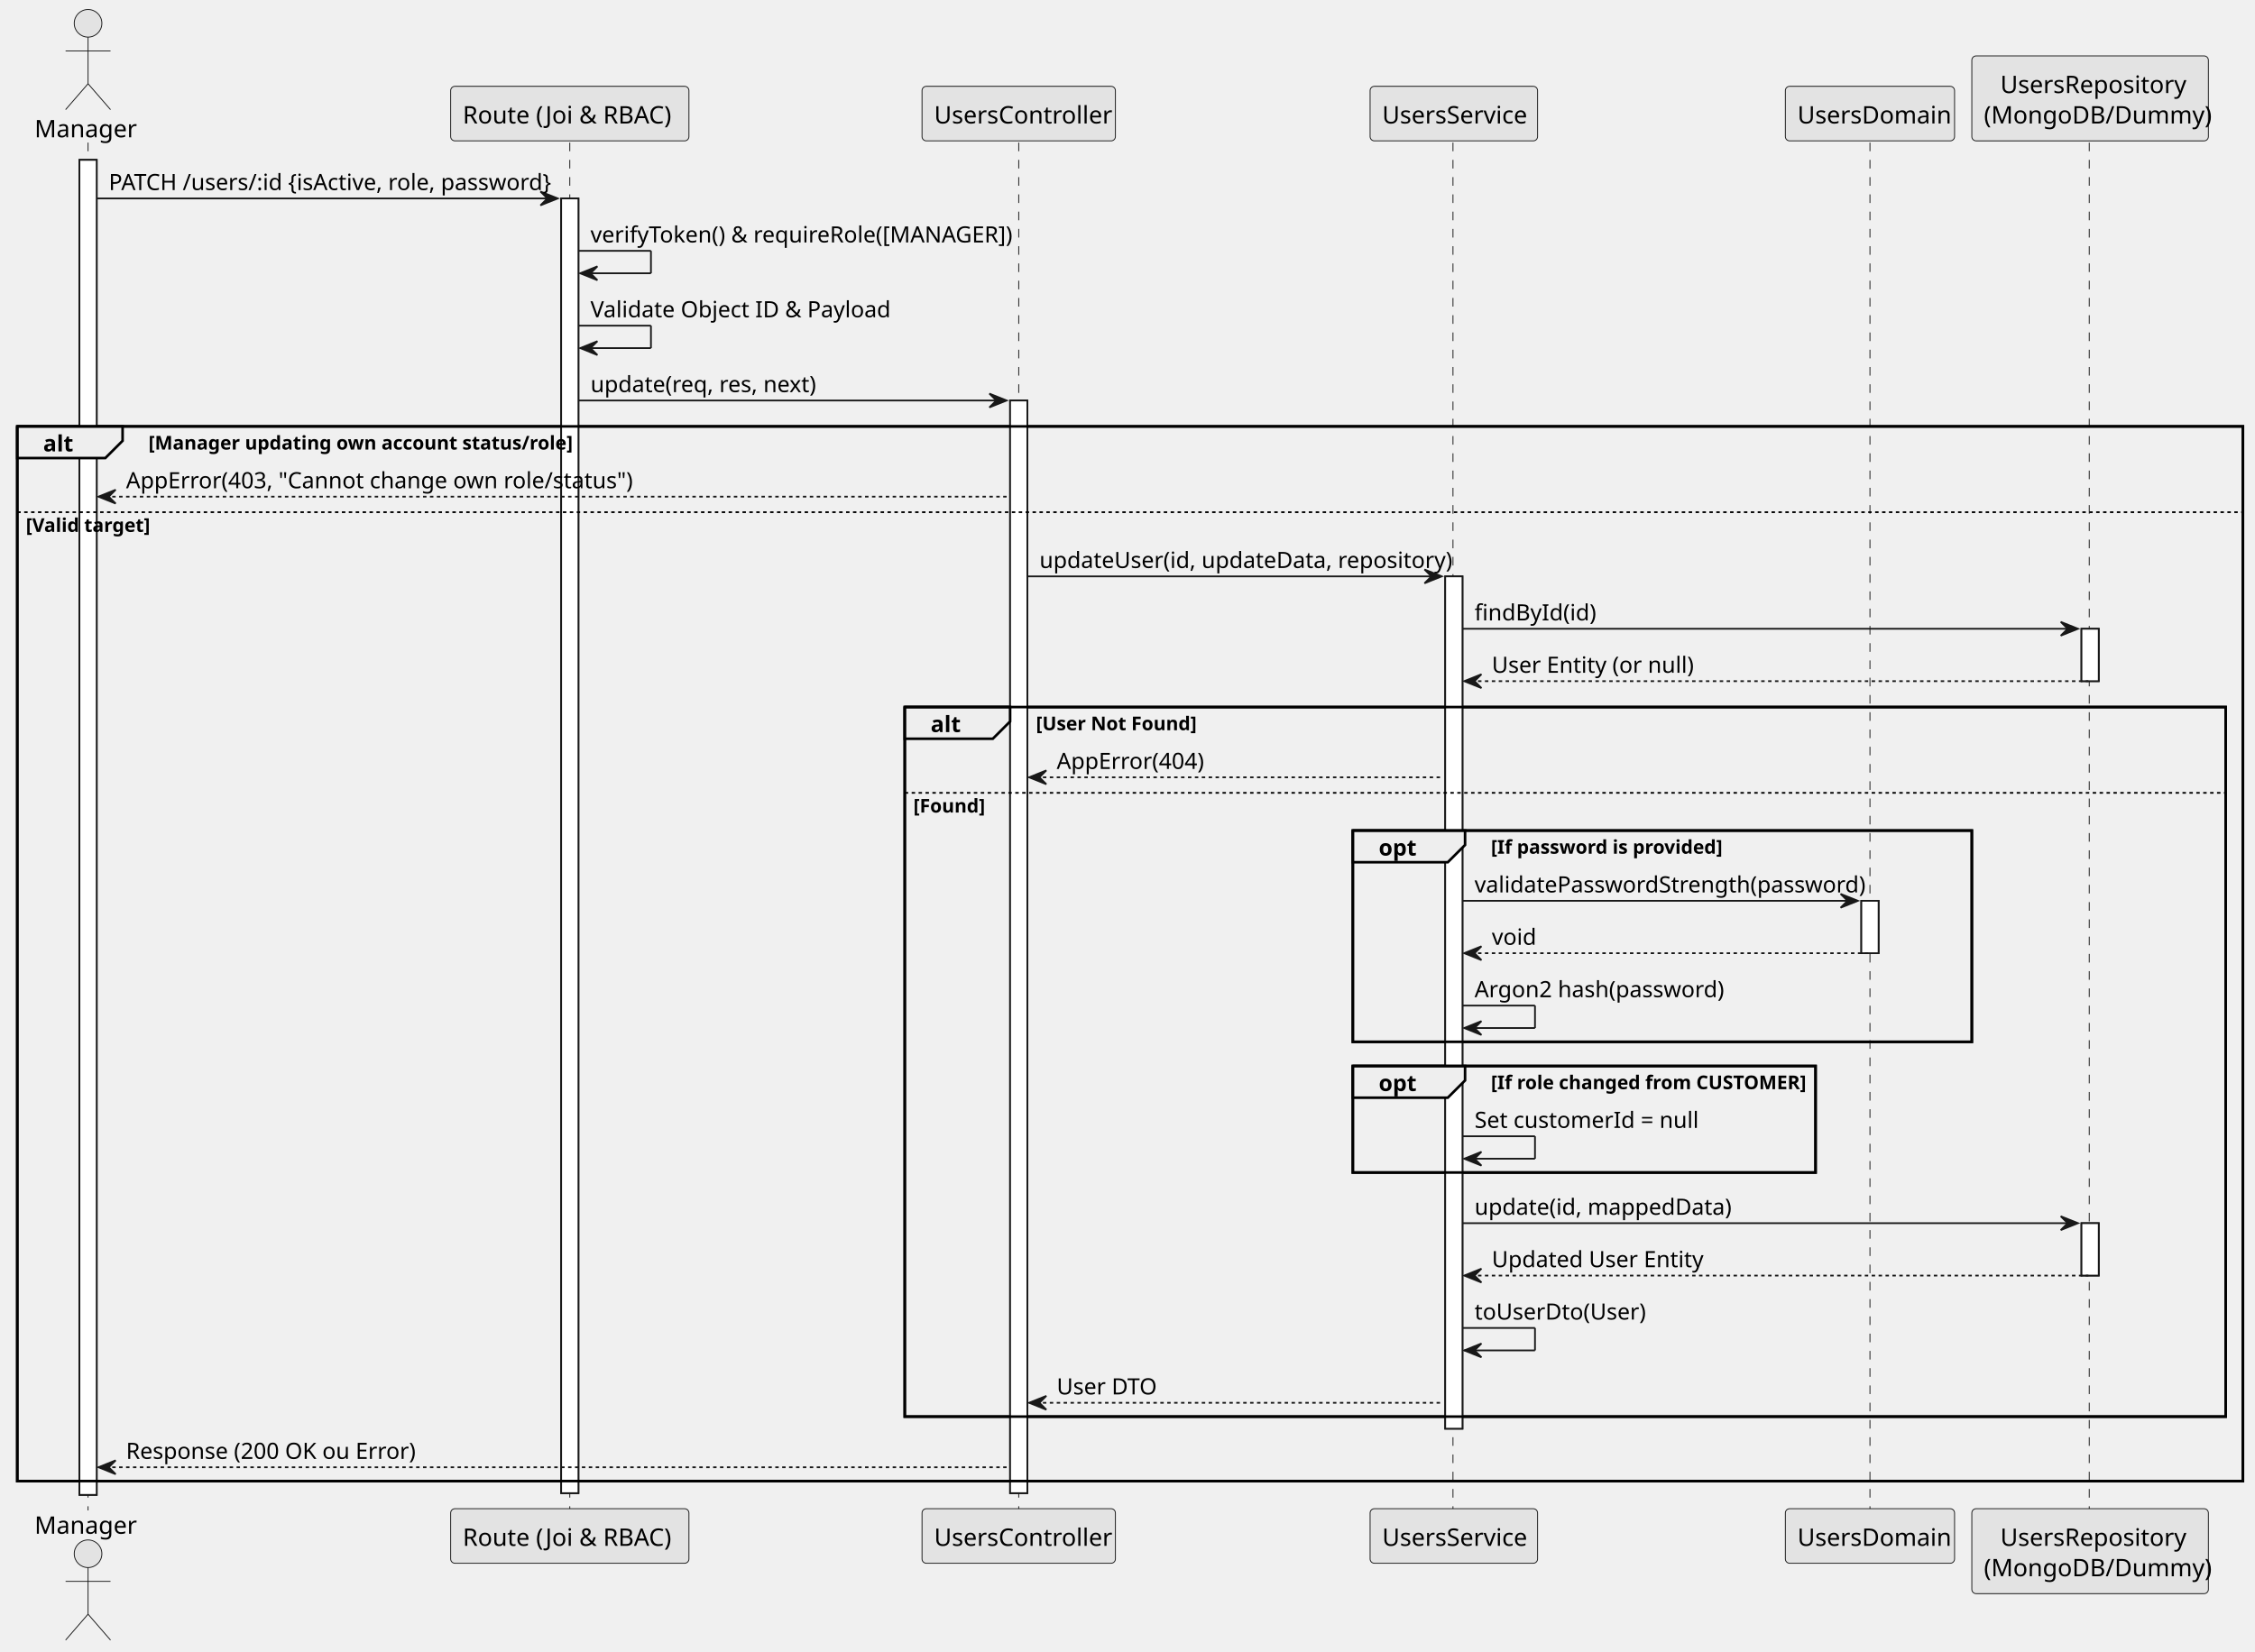
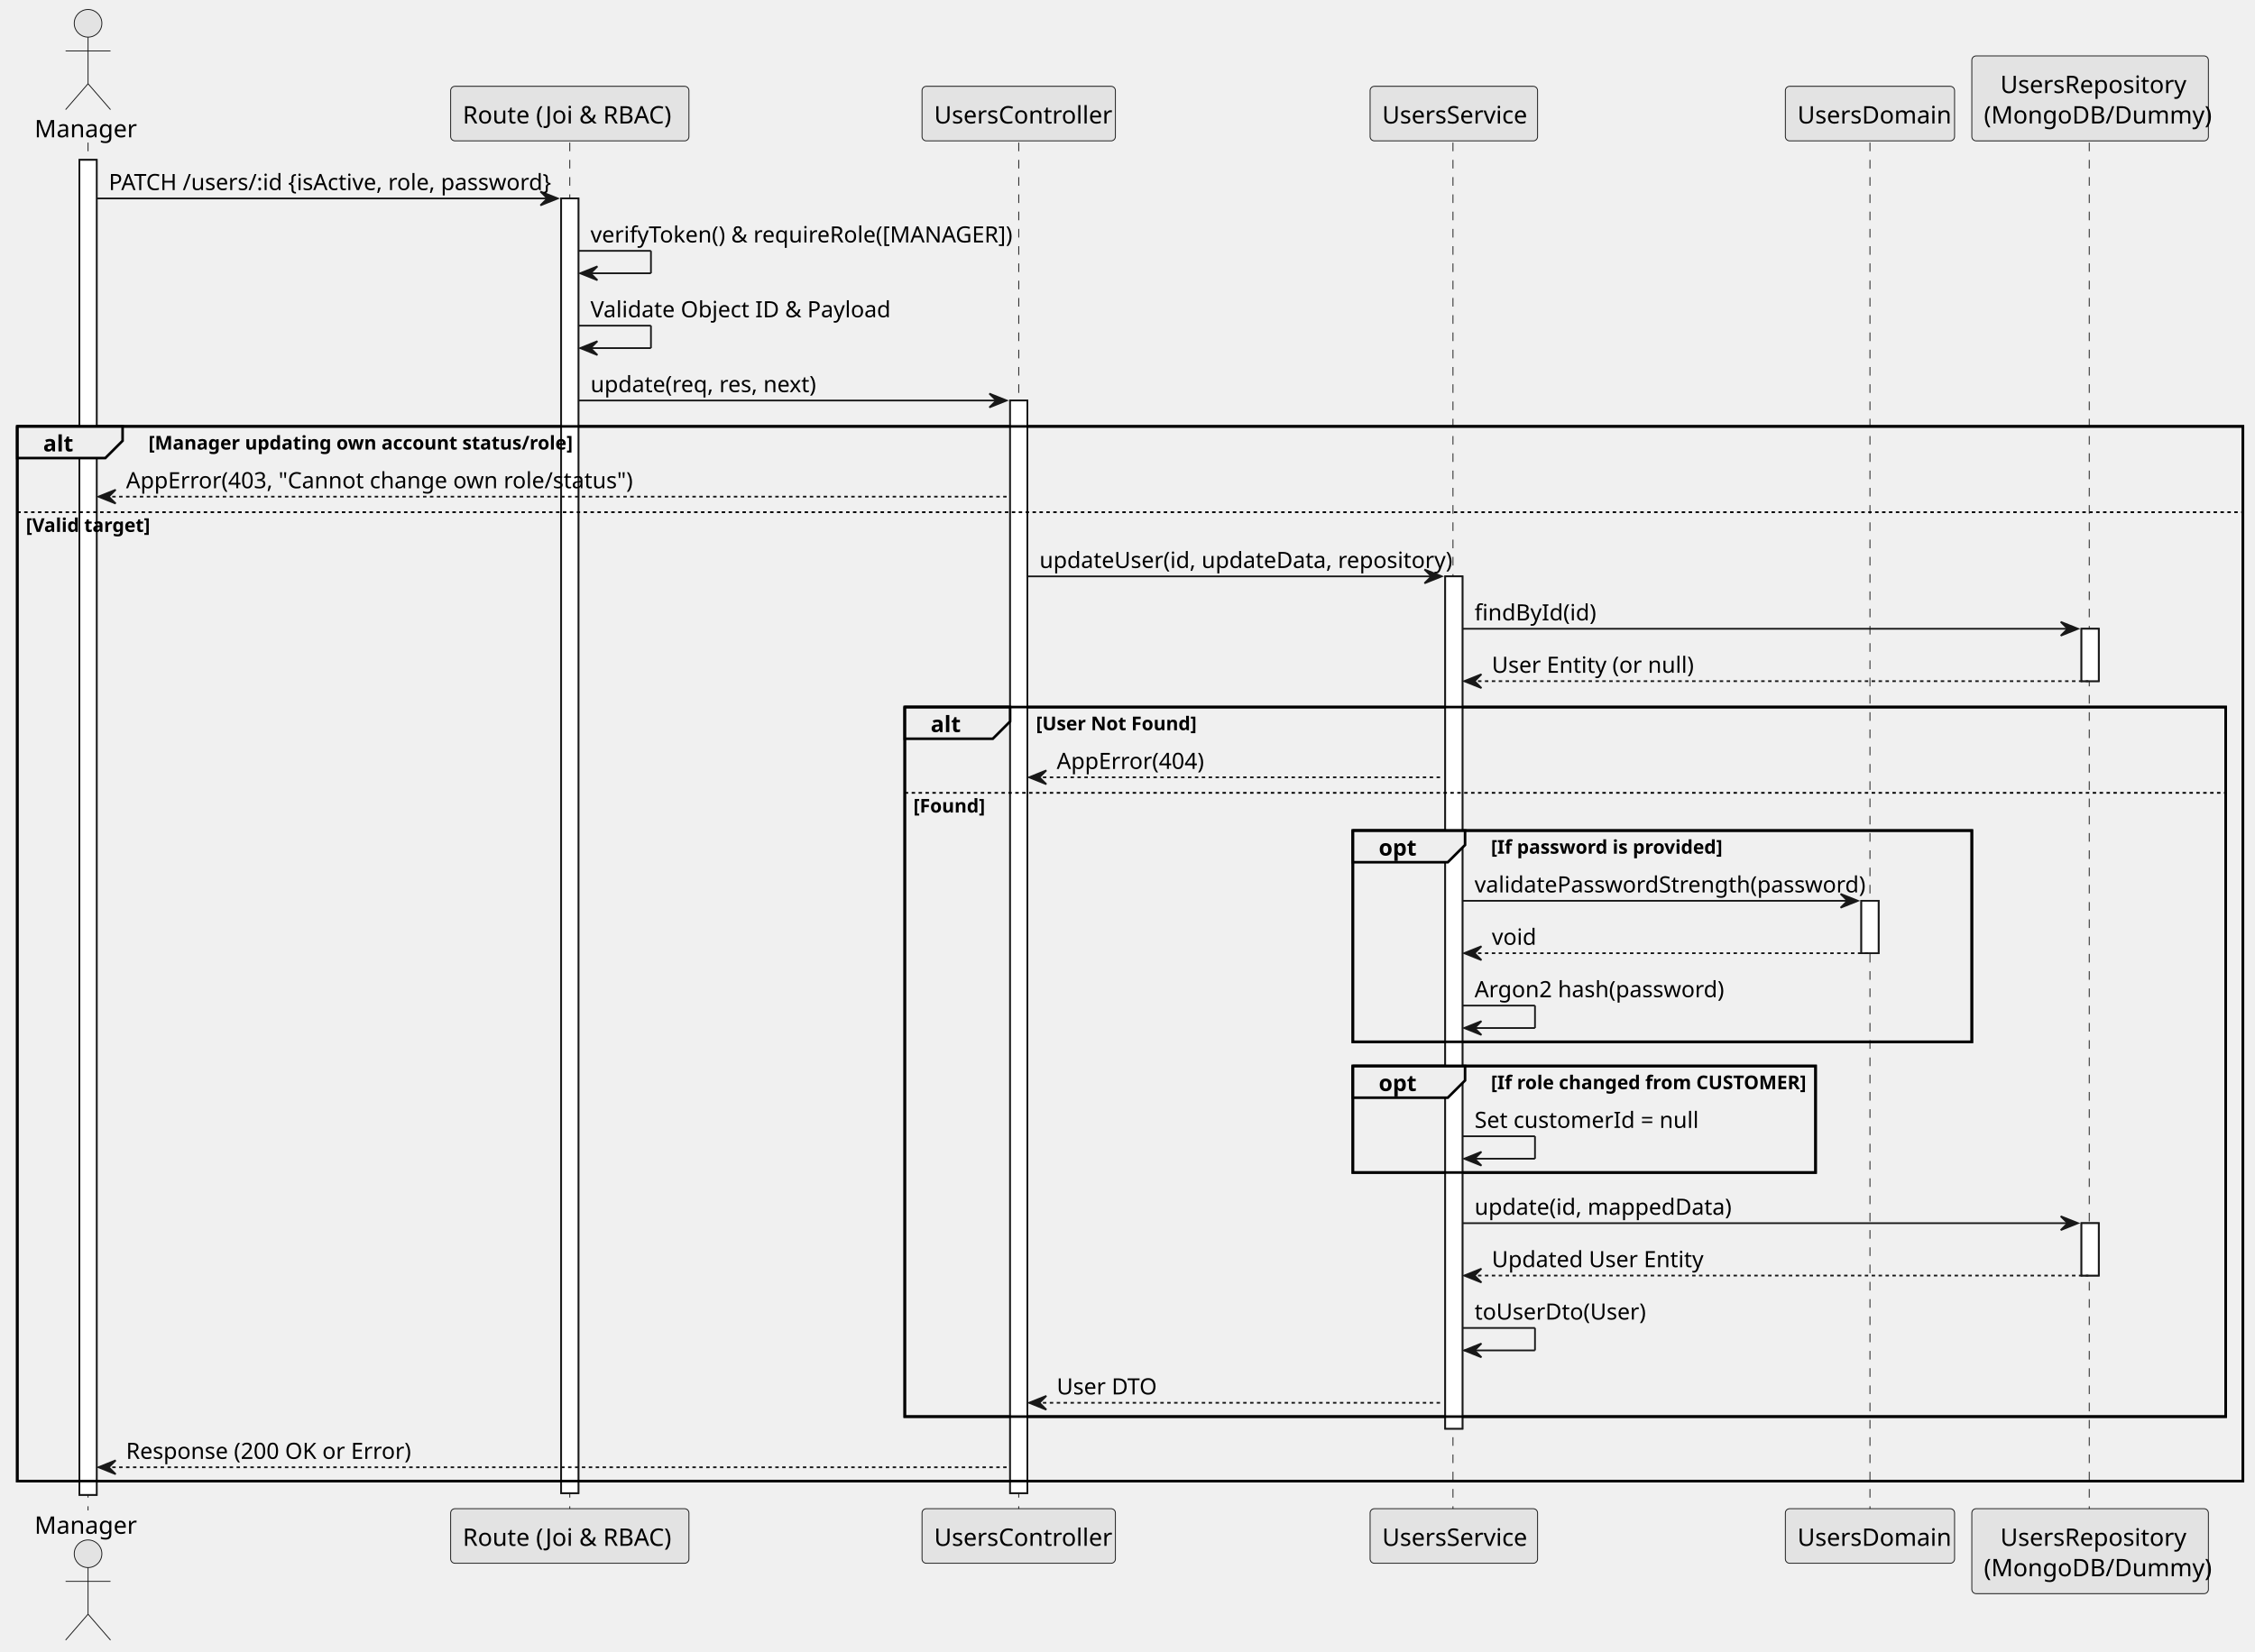
<svg xmlns="http://www.w3.org/2000/svg" contentStyleType="text/css" height="957px" preserveAspectRatio="none" style="width:1306px;height:957px;background:#FFFFFF;" version="1.1" viewBox="0 0 1306 957" width="1306px" zoomAndPan="magnify">
  <defs />
  <g>
    <rect fill="#FFFFFF" height="773.406" style="stroke:#181818;stroke-width:1.0;" width="10" x="46" y="92.609" />
    <rect fill="#FFFFFF" height="750.055" style="stroke:#181818;stroke-width:1.0;" width="10" x="325" y="114.961" />
    <rect fill="#FFFFFF" height="633" style="stroke:#181818;stroke-width:1.0;" width="10" x="585" y="232.016" />
    <rect fill="#FFFFFF" height="493.758" style="stroke:#181818;stroke-width:1.0;" width="10" x="837" y="333.906" />
    <rect fill="#FFFFFF" height="30.352" style="stroke:#181818;stroke-width:1.0;" width="10" x="1078" y="521.852" />
    <rect fill="#FFFFFF" height="30.352" style="stroke:#181818;stroke-width:1.0;" width="10" x="1205.5" y="364.258" />
    <rect fill="#FFFFFF" height="30.352" style="stroke:#181818;stroke-width:1.0;" width="10" x="1205.5" y="708.609" />
    <rect fill="none" height="611" style="stroke:#000000;stroke-width:1.5;" width="1289" x="10" y="247.016" />
    <rect fill="none" height="411.055" style="stroke:#000000;stroke-width:1.5;" width="765" x="524" y="409.609" />
    <rect fill="none" height="122.406" style="stroke:#000000;stroke-width:1.5;" width="358.5" x="783.5" y="481.148" />
    <rect fill="none" height="61.703" style="stroke:#000000;stroke-width:1.5;" width="268" x="783.5" y="617.555" />
    <line style="stroke:#181818;stroke-width:0.5;stroke-dasharray:5.0,5.0;" x1="51" x2="51" y1="82.609" y2="875.016" />
    <line style="stroke:#181818;stroke-width:0.5;stroke-dasharray:5.0,5.0;" x1="330" x2="330" y1="82.609" y2="875.016" />
    <line style="stroke:#181818;stroke-width:0.5;stroke-dasharray:5.0,5.0;" x1="590" x2="590" y1="82.609" y2="875.016" />
    <line style="stroke:#181818;stroke-width:0.5;stroke-dasharray:5.0,5.0;" x1="841.5" x2="841.5" y1="82.609" y2="875.016" />
    <line style="stroke:#181818;stroke-width:0.5;stroke-dasharray:5.0,5.0;" x1="1083" x2="1083" y1="82.609" y2="875.016" />
    <line style="stroke:#181818;stroke-width:0.5;stroke-dasharray:5.0,5.0;" x1="1210" x2="1210" y1="82.609" y2="875.016" />
    <text fill="#000000" font-family="FG Virgil" font-size="14" lengthAdjust="spacing" textLength="56" x="20" y="79.533">Manager</text>
    <ellipse cx="51" cy="13.5" fill="#E3E3E3" rx="8" ry="8" style="stroke:#181818;stroke-width:0.5;" />
    <path d="M51,21.5 L51,48.5 M38,29.5 L64,29.5 M51,48.5 L38,63.5 M51,48.5 L64,63.5 " fill="none" style="stroke:#181818;stroke-width:0.5;" />
    <text fill="#000000" font-family="FG Virgil" font-size="14" lengthAdjust="spacing" textLength="56" x="20" y="888.549">Manager</text>
    <ellipse cx="51" cy="900.125" fill="#E3E3E3" rx="8" ry="8" style="stroke:#181818;stroke-width:0.5;" />
    <path d="M51,908.125 L51,935.125 M38,916.125 L64,916.125 M51,935.125 L38,950.125 M51,935.125 L64,950.125 " fill="none" style="stroke:#181818;stroke-width:0.5;" />
    <rect fill="#E3E3E3" height="31.609" rx="2.5" ry="2.5" style="stroke:#181818;stroke-width:0.5;" width="138" x="261" y="50" />
    <text fill="#000000" font-family="FG Virgil" font-size="14" lengthAdjust="spacing" textLength="124" x="268" y="71.533">Route (Joi &amp; RBAC)</text>
    <rect fill="#E3E3E3" height="31.609" rx="2.5" ry="2.5" style="stroke:#181818;stroke-width:0.5;" width="138" x="261" y="874.016" />
    <text fill="#000000" font-family="FG Virgil" font-size="14" lengthAdjust="spacing" textLength="124" x="268" y="895.549">Route (Joi &amp; RBAC)</text>
    <rect fill="#E3E3E3" height="31.609" rx="2.5" ry="2.5" style="stroke:#181818;stroke-width:0.5;" width="112" x="534" y="50" />
    <text fill="#000000" font-family="FG Virgil" font-size="14" lengthAdjust="spacing" textLength="98" x="541" y="71.533">UsersController</text>
    <rect fill="#E3E3E3" height="31.609" rx="2.5" ry="2.5" style="stroke:#181818;stroke-width:0.5;" width="112" x="534" y="874.016" />
    <text fill="#000000" font-family="FG Virgil" font-size="14" lengthAdjust="spacing" textLength="98" x="541" y="895.549">UsersController</text>
    <rect fill="#E3E3E3" height="31.609" rx="2.5" ry="2.5" style="stroke:#181818;stroke-width:0.5;" width="97" x="793.5" y="50" />
    <text fill="#000000" font-family="FG Virgil" font-size="14" lengthAdjust="spacing" textLength="83" x="800.5" y="71.533">UsersService</text>
    <rect fill="#E3E3E3" height="31.609" rx="2.5" ry="2.5" style="stroke:#181818;stroke-width:0.5;" width="97" x="793.5" y="874.016" />
    <text fill="#000000" font-family="FG Virgil" font-size="14" lengthAdjust="spacing" textLength="83" x="800.5" y="895.549">UsersService</text>
    <rect fill="#E3E3E3" height="31.609" rx="2.5" ry="2.5" style="stroke:#181818;stroke-width:0.5;" width="98" x="1034" y="50" />
    <text fill="#000000" font-family="FG Virgil" font-size="14" lengthAdjust="spacing" textLength="84" x="1041" y="71.533">UsersDomain</text>
    <rect fill="#E3E3E3" height="31.609" rx="2.5" ry="2.5" style="stroke:#181818;stroke-width:0.5;" width="98" x="1034" y="874.016" />
    <text fill="#000000" font-family="FG Virgil" font-size="14" lengthAdjust="spacing" textLength="84" x="1041" y="895.549">UsersDomain</text>
    <rect fill="#E3E3E3" height="49.219" rx="2.5" ry="2.5" style="stroke:#181818;stroke-width:0.5;" width="137" x="1142" y="32.391" />
    <text fill="#000000" font-family="FG Virgil" font-size="14" lengthAdjust="spacing" textLength="104" x="1158.5" y="53.924">UsersRepository</text>
    <text fill="#000000" font-family="FG Virgil" font-size="14" lengthAdjust="spacing" textLength="123" x="1149" y="71.533">(MongoDB/Dummy)</text>
    <rect fill="#E3E3E3" height="49.219" rx="2.5" ry="2.5" style="stroke:#181818;stroke-width:0.5;" width="137" x="1142" y="874.016" />
    <text fill="#000000" font-family="FG Virgil" font-size="14" lengthAdjust="spacing" textLength="104" x="1158.5" y="895.549">UsersRepository</text>
    <text fill="#000000" font-family="FG Virgil" font-size="14" lengthAdjust="spacing" textLength="123" x="1149" y="913.158">(MongoDB/Dummy)</text>
    <rect fill="#FFFFFF" height="773.406" style="stroke:#181818;stroke-width:1.0;" width="10" x="46" y="92.609" />
    <rect fill="#FFFFFF" height="750.055" style="stroke:#181818;stroke-width:1.0;" width="10" x="325" y="114.961" />
    <rect fill="#FFFFFF" height="633" style="stroke:#181818;stroke-width:1.0;" width="10" x="585" y="232.016" />
    <rect fill="#FFFFFF" height="493.758" style="stroke:#181818;stroke-width:1.0;" width="10" x="837" y="333.906" />
    <rect fill="#FFFFFF" height="30.352" style="stroke:#181818;stroke-width:1.0;" width="10" x="1078" y="521.852" />
    <rect fill="#FFFFFF" height="30.352" style="stroke:#181818;stroke-width:1.0;" width="10" x="1205.5" y="364.258" />
    <rect fill="#FFFFFF" height="30.352" style="stroke:#181818;stroke-width:1.0;" width="10" x="1205.5" y="708.609" />
    <polygon fill="#181818" points="313,110.961,323,114.961,313,118.961,317,114.961" style="stroke:#181818;stroke-width:1.0;" />
    <line style="stroke:#181818;stroke-width:1.0;" x1="56" x2="319" y1="114.961" y2="114.961" />
    <text fill="#000000" font-family="FG Virgil" font-size="13" lengthAdjust="spacing" textLength="250" x="63" y="110.105">PATCH /users/:id {isActive, role, password}</text>
    <line style="stroke:#181818;stroke-width:1.0;" x1="335" x2="377" y1="145.312" y2="145.312" />
    <line style="stroke:#181818;stroke-width:1.0;" x1="377" x2="377" y1="145.312" y2="158.312" />
    <line style="stroke:#181818;stroke-width:1.0;" x1="336" x2="377" y1="158.312" y2="158.312" />
    <polygon fill="#181818" points="346,154.312,336,158.312,346,162.312,342,158.312" style="stroke:#181818;stroke-width:1.0;" />
    <text fill="#000000" font-family="FG Virgil" font-size="13" lengthAdjust="spacing" textLength="236" x="342" y="140.456">verifyToken() &amp; requireRole([MANAGER])</text>
    <line style="stroke:#181818;stroke-width:1.0;" x1="335" x2="377" y1="188.664" y2="188.664" />
    <line style="stroke:#181818;stroke-width:1.0;" x1="377" x2="377" y1="188.664" y2="201.664" />
    <line style="stroke:#181818;stroke-width:1.0;" x1="336" x2="377" y1="201.664" y2="201.664" />
    <polygon fill="#181818" points="346,197.664,336,201.664,346,205.664,342,201.664" style="stroke:#181818;stroke-width:1.0;" />
    <text fill="#000000" font-family="FG Virgil" font-size="13" lengthAdjust="spacing" textLength="169" x="342" y="183.808">Validate Object ID &amp; Payload</text>
    <polygon fill="#181818" points="573,228.016,583,232.016,573,236.016,577,232.016" style="stroke:#181818;stroke-width:1.0;" />
    <line style="stroke:#181818;stroke-width:1.0;" x1="335" x2="579" y1="232.016" y2="232.016" />
    <text fill="#000000" font-family="FG Virgil" font-size="13" lengthAdjust="spacing" textLength="124" x="342" y="227.159">update(req, res, next)</text>
    <path d="M10,247.016 L71,247.016 L71,255.367 L61,265.367 L10,265.367 L10,247.016 " fill="#EEEEEE" style="stroke:#000000;stroke-width:1.5;" />
    <rect fill="none" height="611" style="stroke:#000000;stroke-width:1.5;" width="1289" x="10" y="247.016" />
    <text fill="#000000" font-family="FG Virgil" font-size="13" font-weight="bold" lengthAdjust="spacing" textLength="16" x="25" y="261.511">alt</text>
    <text fill="#000000" font-family="FG Virgil" font-size="11" font-weight="bold" lengthAdjust="spacing" textLength="243" x="86" y="260.435">[Manager updating own account status/role]</text>
    <polygon fill="#181818" points="67,283.719,57,287.719,67,291.719,63,287.719" style="stroke:#181818;stroke-width:1.0;" />
    <line style="stroke:#181818;stroke-width:1.0;stroke-dasharray:2.0,2.0;" x1="61" x2="584" y1="287.719" y2="287.719" />
    <text fill="#000000" font-family="FG Virgil" font-size="13" lengthAdjust="spacing" textLength="277" x="73" y="282.862">AppError(403, "Cannot change own role/status")</text>
    <line style="stroke:#000000;stroke-width:1.0;stroke-dasharray:2.0,2.0;" x1="10" x2="1299" y1="296.719" y2="296.719" />
    <text fill="#000000" font-family="FG Virgil" font-size="11" font-weight="bold" lengthAdjust="spacing" textLength="71" x="15" y="308.138">[Valid target]</text>
    <polygon fill="#181818" points="825,329.906,835,333.906,825,337.906,829,333.906" style="stroke:#181818;stroke-width:1.0;" />
    <line style="stroke:#181818;stroke-width:1.0;" x1="595" x2="831" y1="333.906" y2="333.906" />
    <text fill="#000000" font-family="FG Virgil" font-size="13" lengthAdjust="spacing" textLength="223" x="602" y="329.05">updateUser(id, updateData, repository)</text>
    <polygon fill="#181818" points="1193.5,360.258,1203.5,364.258,1193.5,368.258,1197.5,364.258" style="stroke:#181818;stroke-width:1.0;" />
    <line style="stroke:#181818;stroke-width:1.0;" x1="847" x2="1199.5" y1="364.258" y2="364.258" />
    <text fill="#000000" font-family="FG Virgil" font-size="13" lengthAdjust="spacing" textLength="64" x="854" y="359.401">findById(id)</text>
    <polygon fill="#181818" points="858,390.609,848,394.609,858,398.609,854,394.609" style="stroke:#181818;stroke-width:1.0;" />
    <line style="stroke:#181818;stroke-width:1.0;stroke-dasharray:2.0,2.0;" x1="852" x2="1209.5" y1="394.609" y2="394.609" />
    <text fill="#000000" font-family="FG Virgil" font-size="13" lengthAdjust="spacing" textLength="112" x="864" y="389.753">User Entity (or null)</text>
    <path d="M524,409.609 L585,409.609 L585,417.961 L575,427.961 L524,427.961 L524,409.609 " fill="#EEEEEE" style="stroke:#000000;stroke-width:1.5;" />
    <rect fill="none" height="411.055" style="stroke:#000000;stroke-width:1.5;" width="765" x="524" y="409.609" />
    <text fill="#000000" font-family="FG Virgil" font-size="13" font-weight="bold" lengthAdjust="spacing" textLength="16" x="539" y="424.104">alt</text>
    <text fill="#000000" font-family="FG Virgil" font-size="11" font-weight="bold" lengthAdjust="spacing" textLength="92" x="600" y="423.028">[User Not Found]</text>
    <polygon fill="#181818" points="606,446.312,596,450.312,606,454.312,602,450.312" style="stroke:#181818;stroke-width:1.0;" />
    <line style="stroke:#181818;stroke-width:1.0;stroke-dasharray:2.0,2.0;" x1="600" x2="836" y1="450.312" y2="450.312" />
    <text fill="#000000" font-family="FG Virgil" font-size="13" lengthAdjust="spacing" textLength="80" x="612" y="445.456">AppError(404)</text>
    <line style="stroke:#000000;stroke-width:1.0;stroke-dasharray:2.0,2.0;" x1="524" x2="1289" y1="459.312" y2="459.312" />
    <text fill="#000000" font-family="FG Virgil" font-size="11" font-weight="bold" lengthAdjust="spacing" textLength="42" x="529" y="470.731">[Found]</text>
    <path d="M783.5,481.148 L848.5,481.148 L848.5,489.5 L838.5,499.5 L783.5,499.5 L783.5,481.148 " fill="#EEEEEE" style="stroke:#000000;stroke-width:1.5;" />
    <rect fill="none" height="122.406" style="stroke:#000000;stroke-width:1.5;" width="358.5" x="783.5" y="481.148" />
    <text fill="#000000" font-family="FG Virgil" font-size="13" font-weight="bold" lengthAdjust="spacing" textLength="20" x="798.5" y="495.644">opt</text>
    <text fill="#000000" font-family="FG Virgil" font-size="11" font-weight="bold" lengthAdjust="spacing" textLength="139" x="863.5" y="494.567">[If password is provided]</text>
    <polygon fill="#181818" points="1066,517.852,1076,521.852,1066,525.852,1070,521.852" style="stroke:#181818;stroke-width:1.0;" />
    <line style="stroke:#181818;stroke-width:1.0;" x1="847" x2="1072" y1="521.852" y2="521.852" />
    <text fill="#000000" font-family="FG Virgil" font-size="13" lengthAdjust="spacing" textLength="212" x="854" y="516.995">validatePasswordStrength(password)</text>
    <polygon fill="#181818" points="858,548.203,848,552.203,858,556.203,854,552.203" style="stroke:#181818;stroke-width:1.0;" />
    <line style="stroke:#181818;stroke-width:1.0;stroke-dasharray:2.0,2.0;" x1="852" x2="1082" y1="552.203" y2="552.203" />
    <text fill="#000000" font-family="FG Virgil" font-size="13" lengthAdjust="spacing" textLength="22" x="864" y="547.347">void</text>
    <line style="stroke:#181818;stroke-width:1.0;" x1="847" x2="889" y1="582.555" y2="582.555" />
    <line style="stroke:#181818;stroke-width:1.0;" x1="889" x2="889" y1="582.555" y2="595.555" />
    <line style="stroke:#181818;stroke-width:1.0;" x1="848" x2="889" y1="595.555" y2="595.555" />
    <polygon fill="#181818" points="858,591.555,848,595.555,858,599.555,854,595.555" style="stroke:#181818;stroke-width:1.0;" />
    <text fill="#000000" font-family="FG Virgil" font-size="13" lengthAdjust="spacing" textLength="136" x="854" y="577.698">Argon2 hash(password)</text>
    <path d="M783.5,617.555 L848.5,617.555 L848.5,625.906 L838.5,635.906 L783.5,635.906 L783.5,617.555 " fill="#EEEEEE" style="stroke:#000000;stroke-width:1.5;" />
    <rect fill="none" height="61.703" style="stroke:#000000;stroke-width:1.5;" width="268" x="783.5" y="617.555" />
    <text fill="#000000" font-family="FG Virgil" font-size="13" font-weight="bold" lengthAdjust="spacing" textLength="20" x="798.5" y="632.05">opt</text>
    <text fill="#000000" font-family="FG Virgil" font-size="11" font-weight="bold" lengthAdjust="spacing" textLength="183" x="863.5" y="630.974">[If role changed from CUSTOMER]</text>
    <line style="stroke:#181818;stroke-width:1.0;" x1="847" x2="889" y1="658.258" y2="658.258" />
    <line style="stroke:#181818;stroke-width:1.0;" x1="889" x2="889" y1="658.258" y2="671.258" />
    <line style="stroke:#181818;stroke-width:1.0;" x1="848" x2="889" y1="671.258" y2="671.258" />
    <polygon fill="#181818" points="858,667.258,848,671.258,858,675.258,854,671.258" style="stroke:#181818;stroke-width:1.0;" />
    <text fill="#000000" font-family="FG Virgil" font-size="13" lengthAdjust="spacing" textLength="124" x="854" y="653.401">Set customerId = null</text>
    <polygon fill="#181818" points="1193.5,704.609,1203.5,708.609,1193.5,712.609,1197.5,708.609" style="stroke:#181818;stroke-width:1.0;" />
    <line style="stroke:#181818;stroke-width:1.0;" x1="847" x2="1199.5" y1="708.609" y2="708.609" />
    <text fill="#000000" font-family="FG Virgil" font-size="13" lengthAdjust="spacing" textLength="138" x="854" y="703.753">update(id, mappedData)</text>
    <polygon fill="#181818" points="858,734.961,848,738.961,858,742.961,854,738.961" style="stroke:#181818;stroke-width:1.0;" />
    <line style="stroke:#181818;stroke-width:1.0;stroke-dasharray:2.0,2.0;" x1="852" x2="1209.5" y1="738.961" y2="738.961" />
    <text fill="#000000" font-family="FG Virgil" font-size="13" lengthAdjust="spacing" textLength="117" x="864" y="734.105">Updated User Entity</text>
    <line style="stroke:#181818;stroke-width:1.0;" x1="847" x2="889" y1="769.312" y2="769.312" />
    <line style="stroke:#181818;stroke-width:1.0;" x1="889" x2="889" y1="769.312" y2="782.312" />
    <line style="stroke:#181818;stroke-width:1.0;" x1="848" x2="889" y1="782.312" y2="782.312" />
    <polygon fill="#181818" points="858,778.312,848,782.312,858,786.312,854,782.312" style="stroke:#181818;stroke-width:1.0;" />
    <text fill="#000000" font-family="FG Virgil" font-size="13" lengthAdjust="spacing" textLength="93" x="854" y="764.456">toUserDto(User)</text>
    <polygon fill="#181818" points="606,808.664,596,812.664,606,816.664,602,812.664" style="stroke:#181818;stroke-width:1.0;" />
    <line style="stroke:#181818;stroke-width:1.0;stroke-dasharray:2.0,2.0;" x1="600" x2="836" y1="812.664" y2="812.664" />
    <text fill="#000000" font-family="FG Virgil" font-size="13" lengthAdjust="spacing" textLength="57" x="612" y="807.808">User DTO</text>
    <polygon fill="#181818" points="67,846.016,57,850.016,67,854.016,63,850.016" style="stroke:#181818;stroke-width:1.0;" />
    <line style="stroke:#181818;stroke-width:1.0;stroke-dasharray:2.0,2.0;" x1="61" x2="584" y1="850.016" y2="850.016" />
-     <text fill="#000000" font-family="FG Virgil" font-size="13" lengthAdjust="spacing" textLength="164" x="73" y="845.159">Response (200 OK ou Error)</text>
+     <text fill="#000000" font-family="FG Virgil" font-size="13" lengthAdjust="spacing" textLength="161" x="73" y="845.159">Response (200 OK or Error)</text>
  </g>
</svg>
